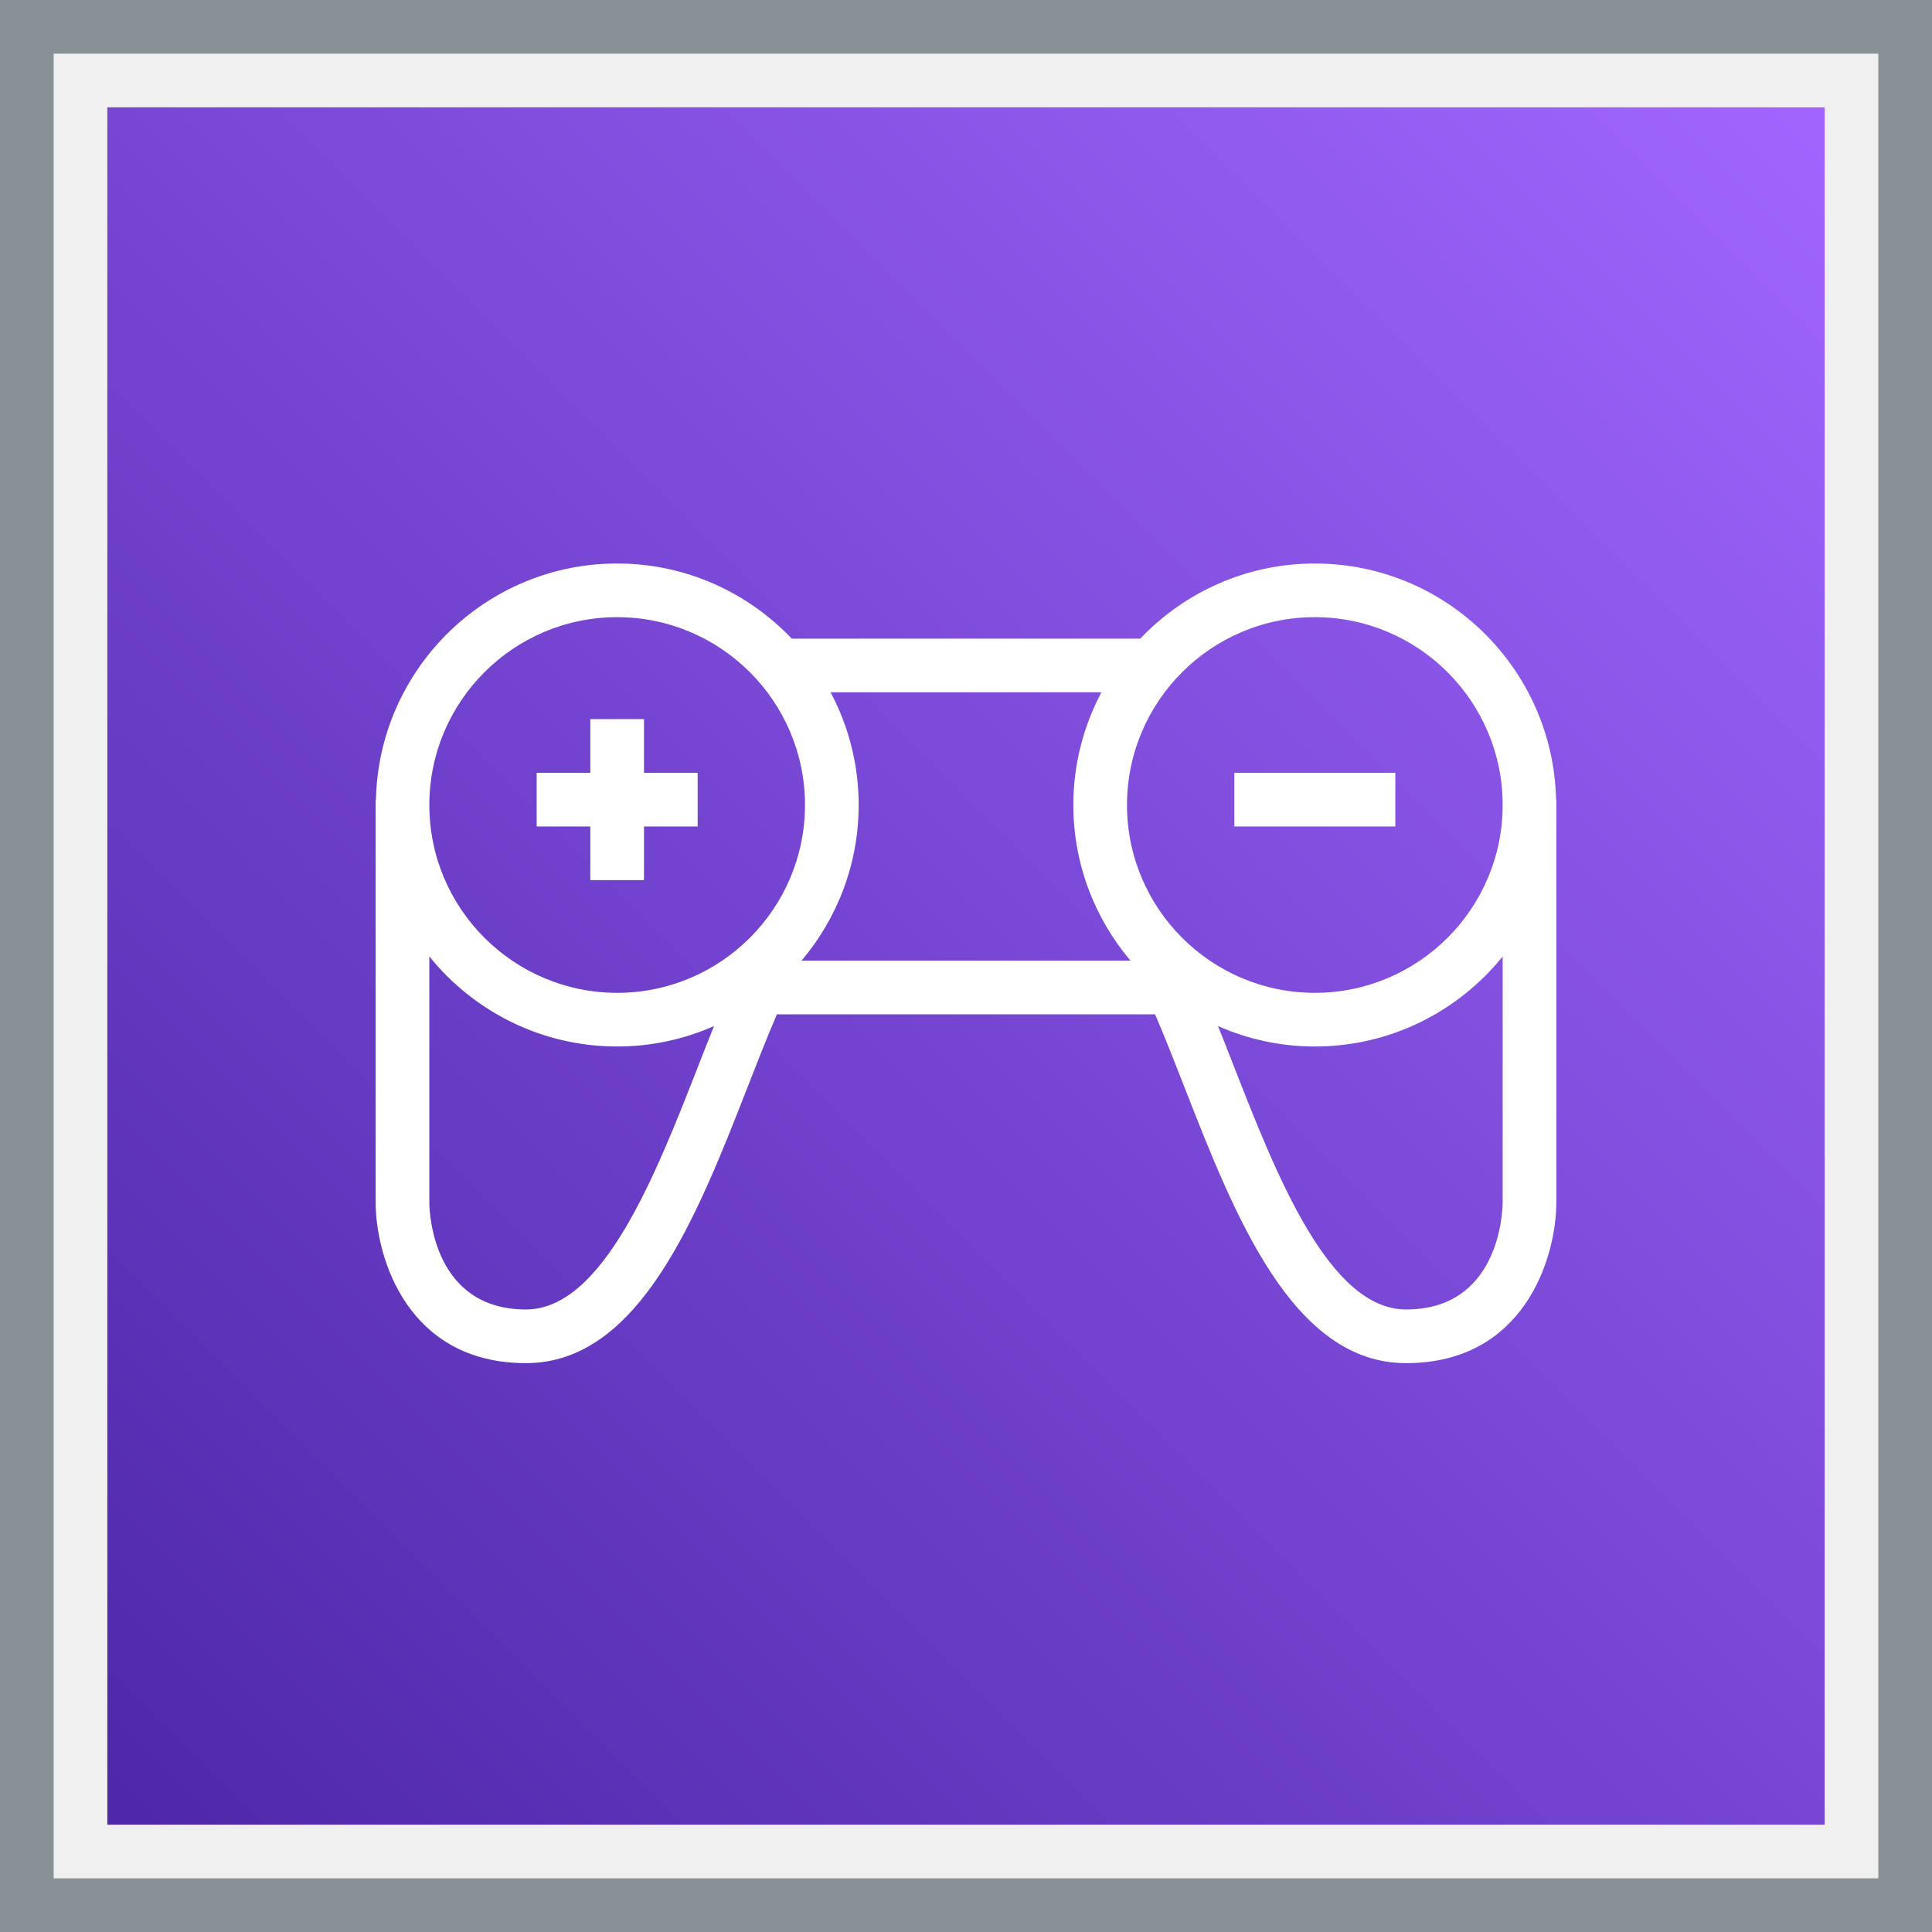
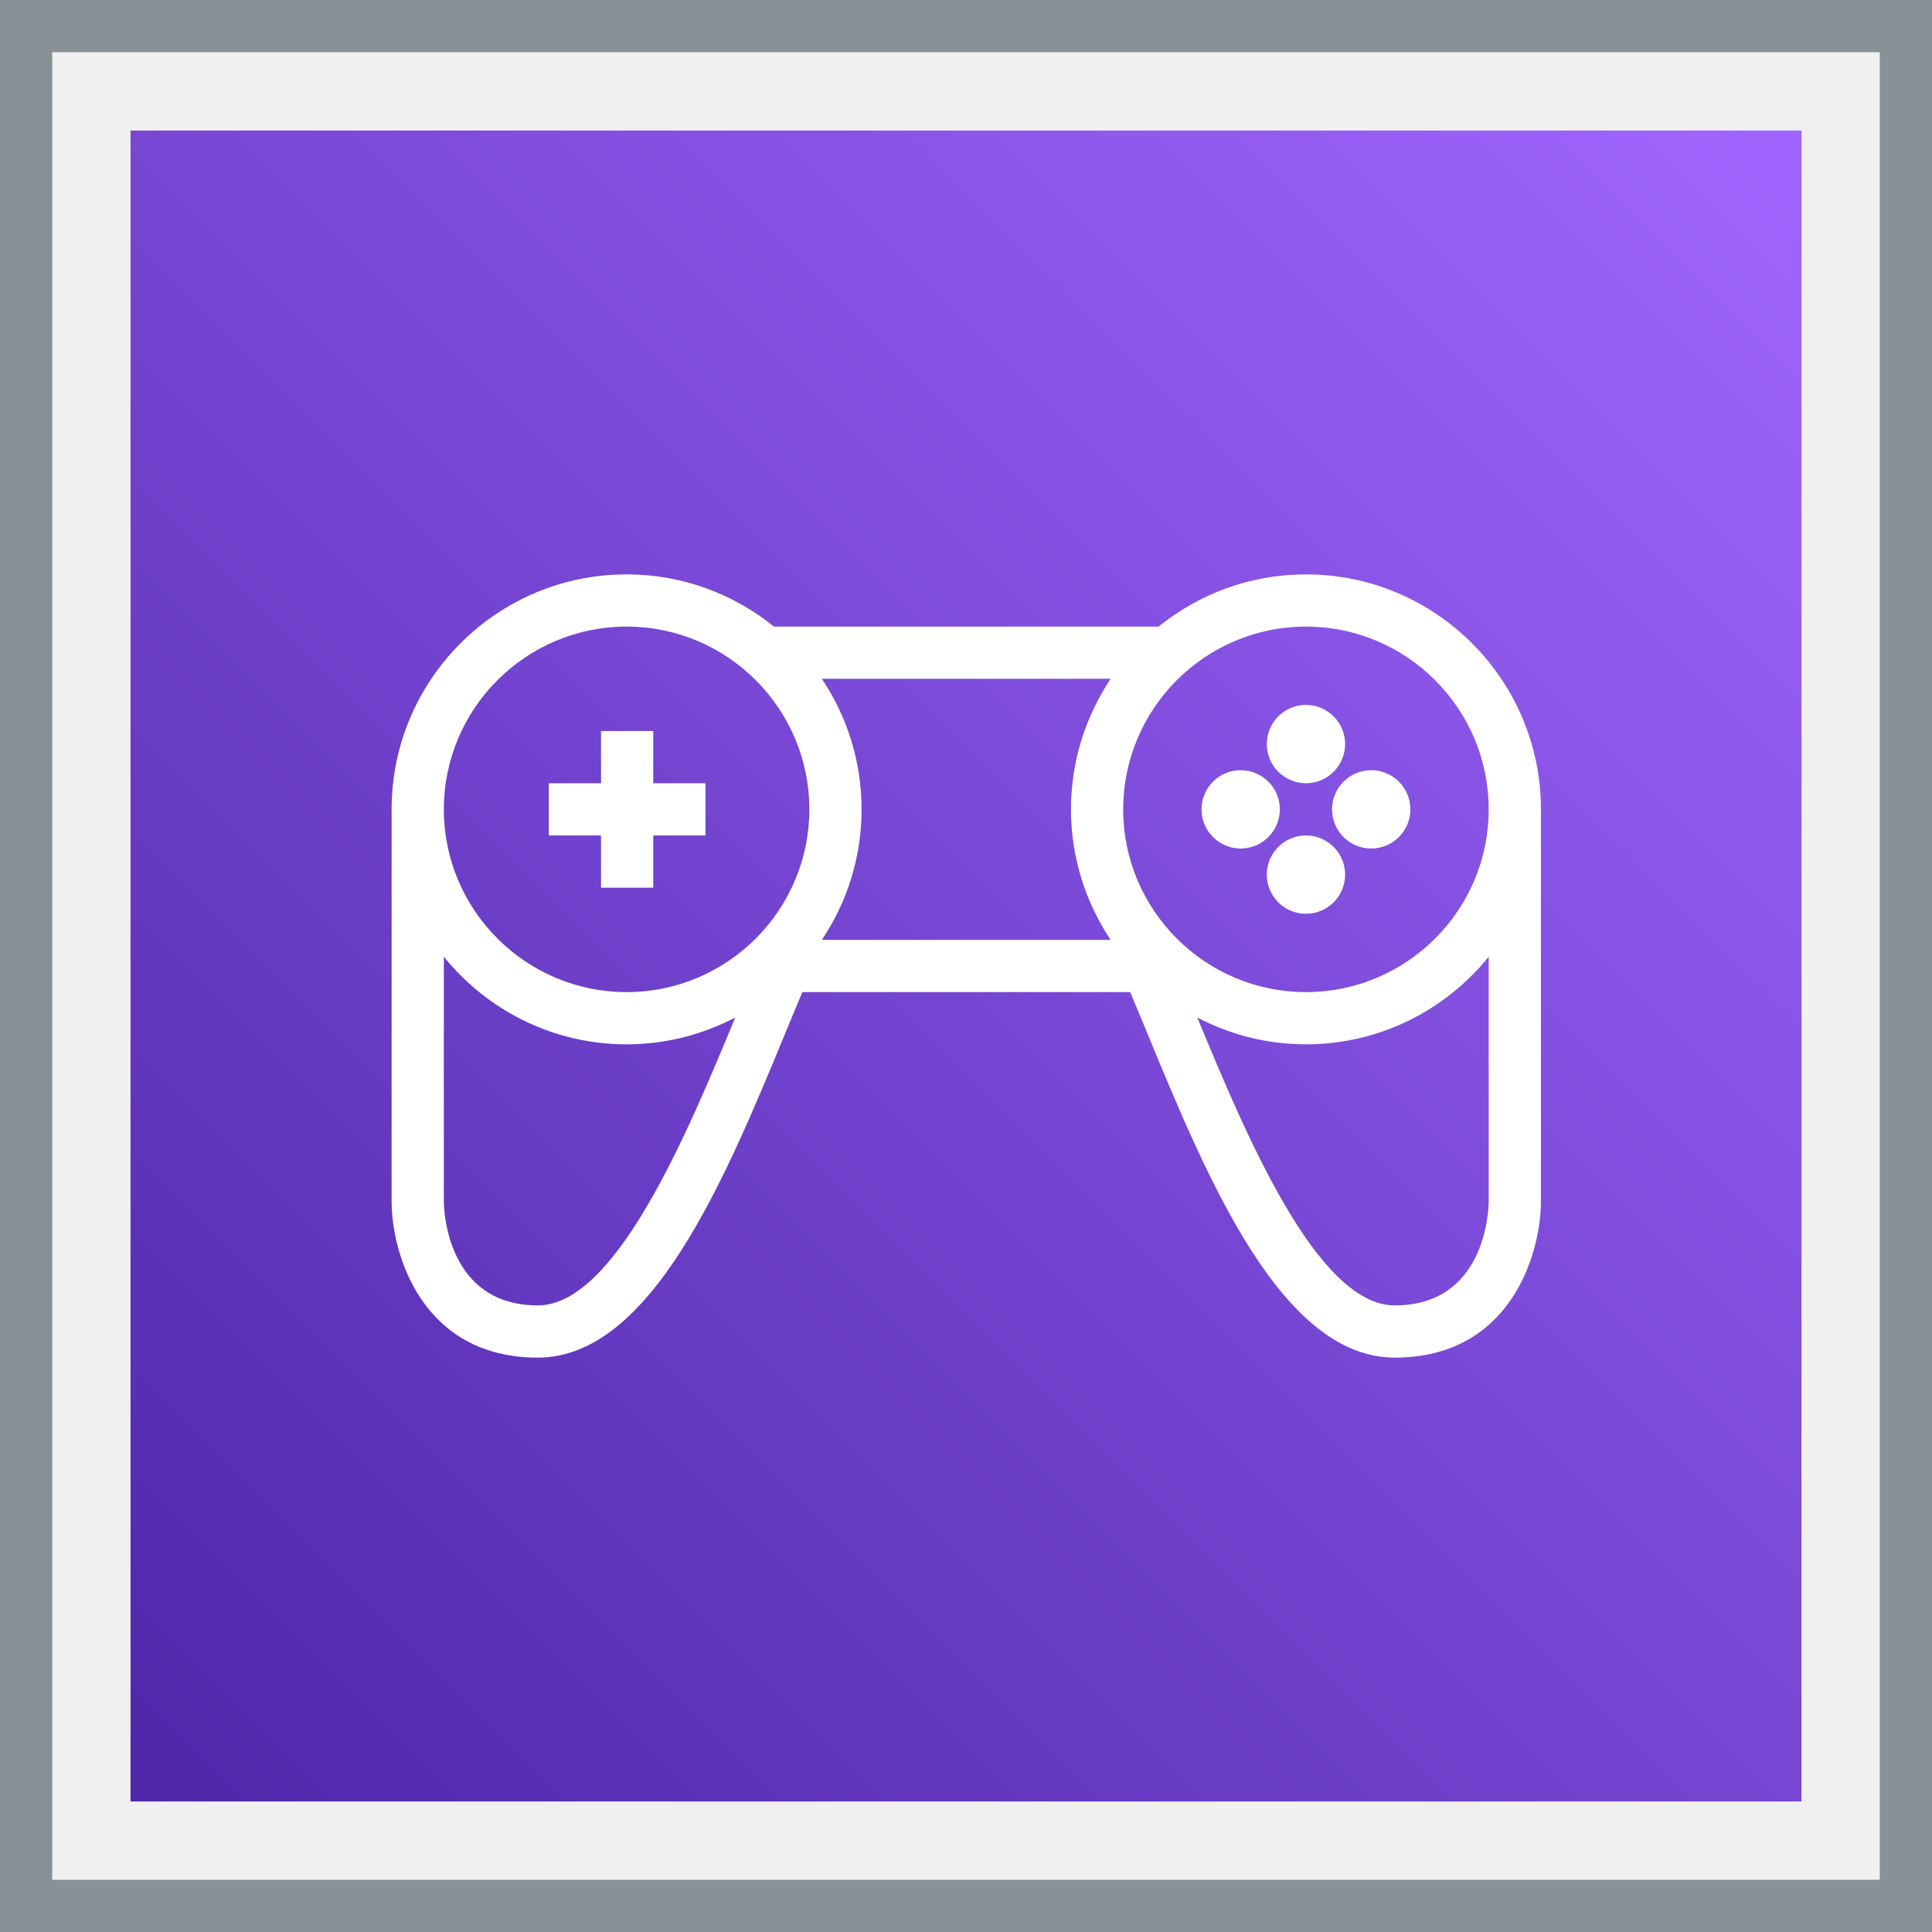
- <svg xmlns="http://www.w3.org/2000/svg" width="72px" height="72px" viewBox="0 0 72 72" version="1.1">
+ <svg xmlns="http://www.w3.org/2000/svg" width="74px" height="74px" viewBox="0 0 74 74" version="1.1">
  <defs>
    <linearGradient x1="0%" y1="100%" x2="100%" y2="0%" id="linearGradient-1">
      <stop stop-color="#4D27A8" offset="0%" />
      <stop stop-color="#A166FF" offset="100%" />
    </linearGradient>
  </defs>
  <g id="Icon-Architecture-Category/48/Game-Tech_48" stroke="none" stroke-width="1" fill="none" fill-rule="evenodd">
-     <rect id="Rectangle" fill="url(#linearGradient-1)" x="4" y="4" width="64" height="64" />
-     <rect id="#879196-Border-Copy-12" stroke="#879196" stroke-width="2" x="1" y="1" width="70" height="70" />
-     <g id="Icon-Category/48/Game-Tech_48" transform="translate(12, 12)" fill="#FFFFFF">
-       <path d="M34,18.8 L40,18.8 L40,16.8 L34,16.8 L34,18.8 Z M44,23.645 C42.349,25.688 39.826,27 37,27 C35.717,27 34.497,26.726 33.392,26.239 C33.586,26.723 33.781,27.219 33.981,27.732 C35.561,31.772 37.525,36.8 40.4,36.8 C43.835,36.8 43.993,33.243 44,32.837 L44,23.645 Z M14.019,27.732 C14.219,27.219 14.414,26.723 14.608,26.239 C13.503,26.726 12.283,27 11,27 C8.174,27 5.651,25.688 4,23.645 L4,32.85 C4.007,33.243 4.165,36.8 7.6,36.8 C10.475,36.8 12.439,31.772 14.019,27.732 L14.019,27.732 Z M4,18 C4,21.86 7.141,25 11,25 C14.859,25 18,21.86 18,18 C18,14.14 14.859,11 11,11 C7.141,11 4,14.14 4,18 L4,18 Z M18.954,13.8 C19.619,15.055 20,16.484 20,18 C20,20.209 19.196,22.232 17.871,23.8 L30.129,23.8 C28.804,22.232 28,20.209 28,18 C28,16.484 28.381,15.055 29.046,13.8 L18.954,13.8 Z M30,18 C30,21.86 33.141,25 37,25 C40.859,25 44,21.86 44,18 C44,14.14 40.859,11 37,11 C33.141,11 30,14.14 30,18 L30,18 Z M45.99,17.8 L46,17.8 L46,32.85 C45.981,34.914 44.787,38.8 40.4,38.8 C36.159,38.8 34.013,33.307 32.119,28.46 C31.749,27.513 31.395,26.606 31.046,25.8 L16.954,25.8 C16.605,26.606 16.251,27.513 15.881,28.46 C13.987,33.307 11.841,38.8 7.6,38.8 C3.213,38.8 2.019,34.914 2,32.859 L2,17.8 L2.01,17.8 C2.118,12.93 6.104,9 11,9 C13.56,9 15.867,10.079 17.507,11.8 L30.493,11.8 C32.133,10.079 34.44,9 37,9 C41.896,9 45.882,12.93 45.99,17.8 L45.99,17.8 Z M10,18.8 L8,18.8 L8,16.8 L10,16.8 L10,14.8 L12,14.8 L12,16.8 L14,16.8 L14,18.8 L12,18.8 L12,20.8 L10,20.8 L10,18.8 Z" id="Gaem-Tech_Category-Icon_48_Squid--" />
+     <rect id="Rectangle" fill="url(#linearGradient-1)" x="5" y="5" width="64" height="64" />
+     <rect id="#879196-Border-Copy-12" stroke="#879196" stroke-width="2" x="1" y="1" width="72" height="72" />
+     <g id="Icon-Category/48/Game-Tech_48" transform="translate(13, 13)" fill="#FFFFFF">
+       <path d="M38.521,20.5 C38.521,21.328 37.849,22 37.021,22 C36.193,22 35.521,21.328 35.521,20.5 C35.521,19.672 36.193,19 37.021,19 C37.849,19 38.521,19.672 38.521,20.5 L38.521,20.5 Z M35.521,15.5 C35.521,14.672 36.193,14 37.021,14 C37.849,14 38.521,14.672 38.521,15.5 C38.521,16.328 37.849,17 37.021,17 C36.193,17 35.521,16.328 35.521,15.5 L35.521,15.5 Z M39.52,16.5 C40.349,16.5 41.02,17.172 41.02,18 C41.02,18.828 40.349,19.5 39.52,19.5 C38.692,19.5 38.02,18.828 38.02,18 C38.02,17.172 38.692,16.5 39.52,16.5 L39.52,16.5 Z M33.021,18 C33.021,17.172 33.693,16.5 34.521,16.5 C35.349,16.5 36.021,17.172 36.021,18 C36.021,18.828 35.349,19.5 34.521,19.5 C33.693,19.5 33.021,18.828 33.021,18 L33.021,18 Z M10.021,19 L8.021,19 L8.021,17 L10.021,17 L10.021,15 L12.021,15 L12.021,17 L14.021,17 L14.021,19 L12.021,19 L12.021,21 L10.021,21 L10.021,19 Z M44.021,33.037 C44.014,33.443 43.856,37 40.421,37 C37.439,37 34.693,30.41 32.859,25.972 C34.105,26.625 35.519,27 37.021,27 C39.847,27 42.37,25.688 44.021,23.644 L44.021,33.037 Z M7.599,37 C4.166,37 4.007,33.443 4,33.05 L4,23.644 C5.652,25.688 8.174,27 11,27 C12.502,27 13.916,26.625 15.162,25.972 C13.328,30.411 10.581,37 7.599,37 L7.599,37 Z M11,11 C14.86,11 18,14.14 18,18 C18,21.86 14.86,25 11,25 C7.141,25 4,21.86 4,18 C4,14.14 7.141,11 11,11 L11,11 Z M29.542,22.999 L18.479,22.999 C19.439,21.568 20,19.849 20,18 C20,16.151 19.439,14.43 18.478,12.999 L29.543,12.999 C28.583,14.43 28.021,16.151 28.021,18 C28.021,19.849 28.583,21.568 29.542,22.999 L29.542,22.999 Z M37.021,11 C40.88,11 44.021,14.14 44.021,18 C44.021,21.86 40.88,25 37.021,25 C33.162,25 30.021,21.86 30.021,18 C30.021,14.14 33.162,11 37.021,11 L37.021,11 Z M37.021,9 C34.885,9 32.923,9.751 31.378,10.999 L16.644,10.999 C15.099,9.751 13.137,9 11,9 C6.038,9 2,13.038 2,18 L2,33.059 C2.019,35.114 3.213,39 7.599,39 C11.945,39 14.781,32.134 17.06,26.618 C17.292,26.056 17.517,25.511 17.734,24.999 L30.287,24.999 C30.505,25.511 30.73,26.056 30.962,26.618 C33.241,32.135 36.077,39 40.421,39 C44.808,39 46.002,35.114 46.021,33.05 L46.021,18 C46.021,13.038 41.984,9 37.021,9 L37.021,9 Z" id="Fill-3" />
    </g>
  </g>
</svg>
